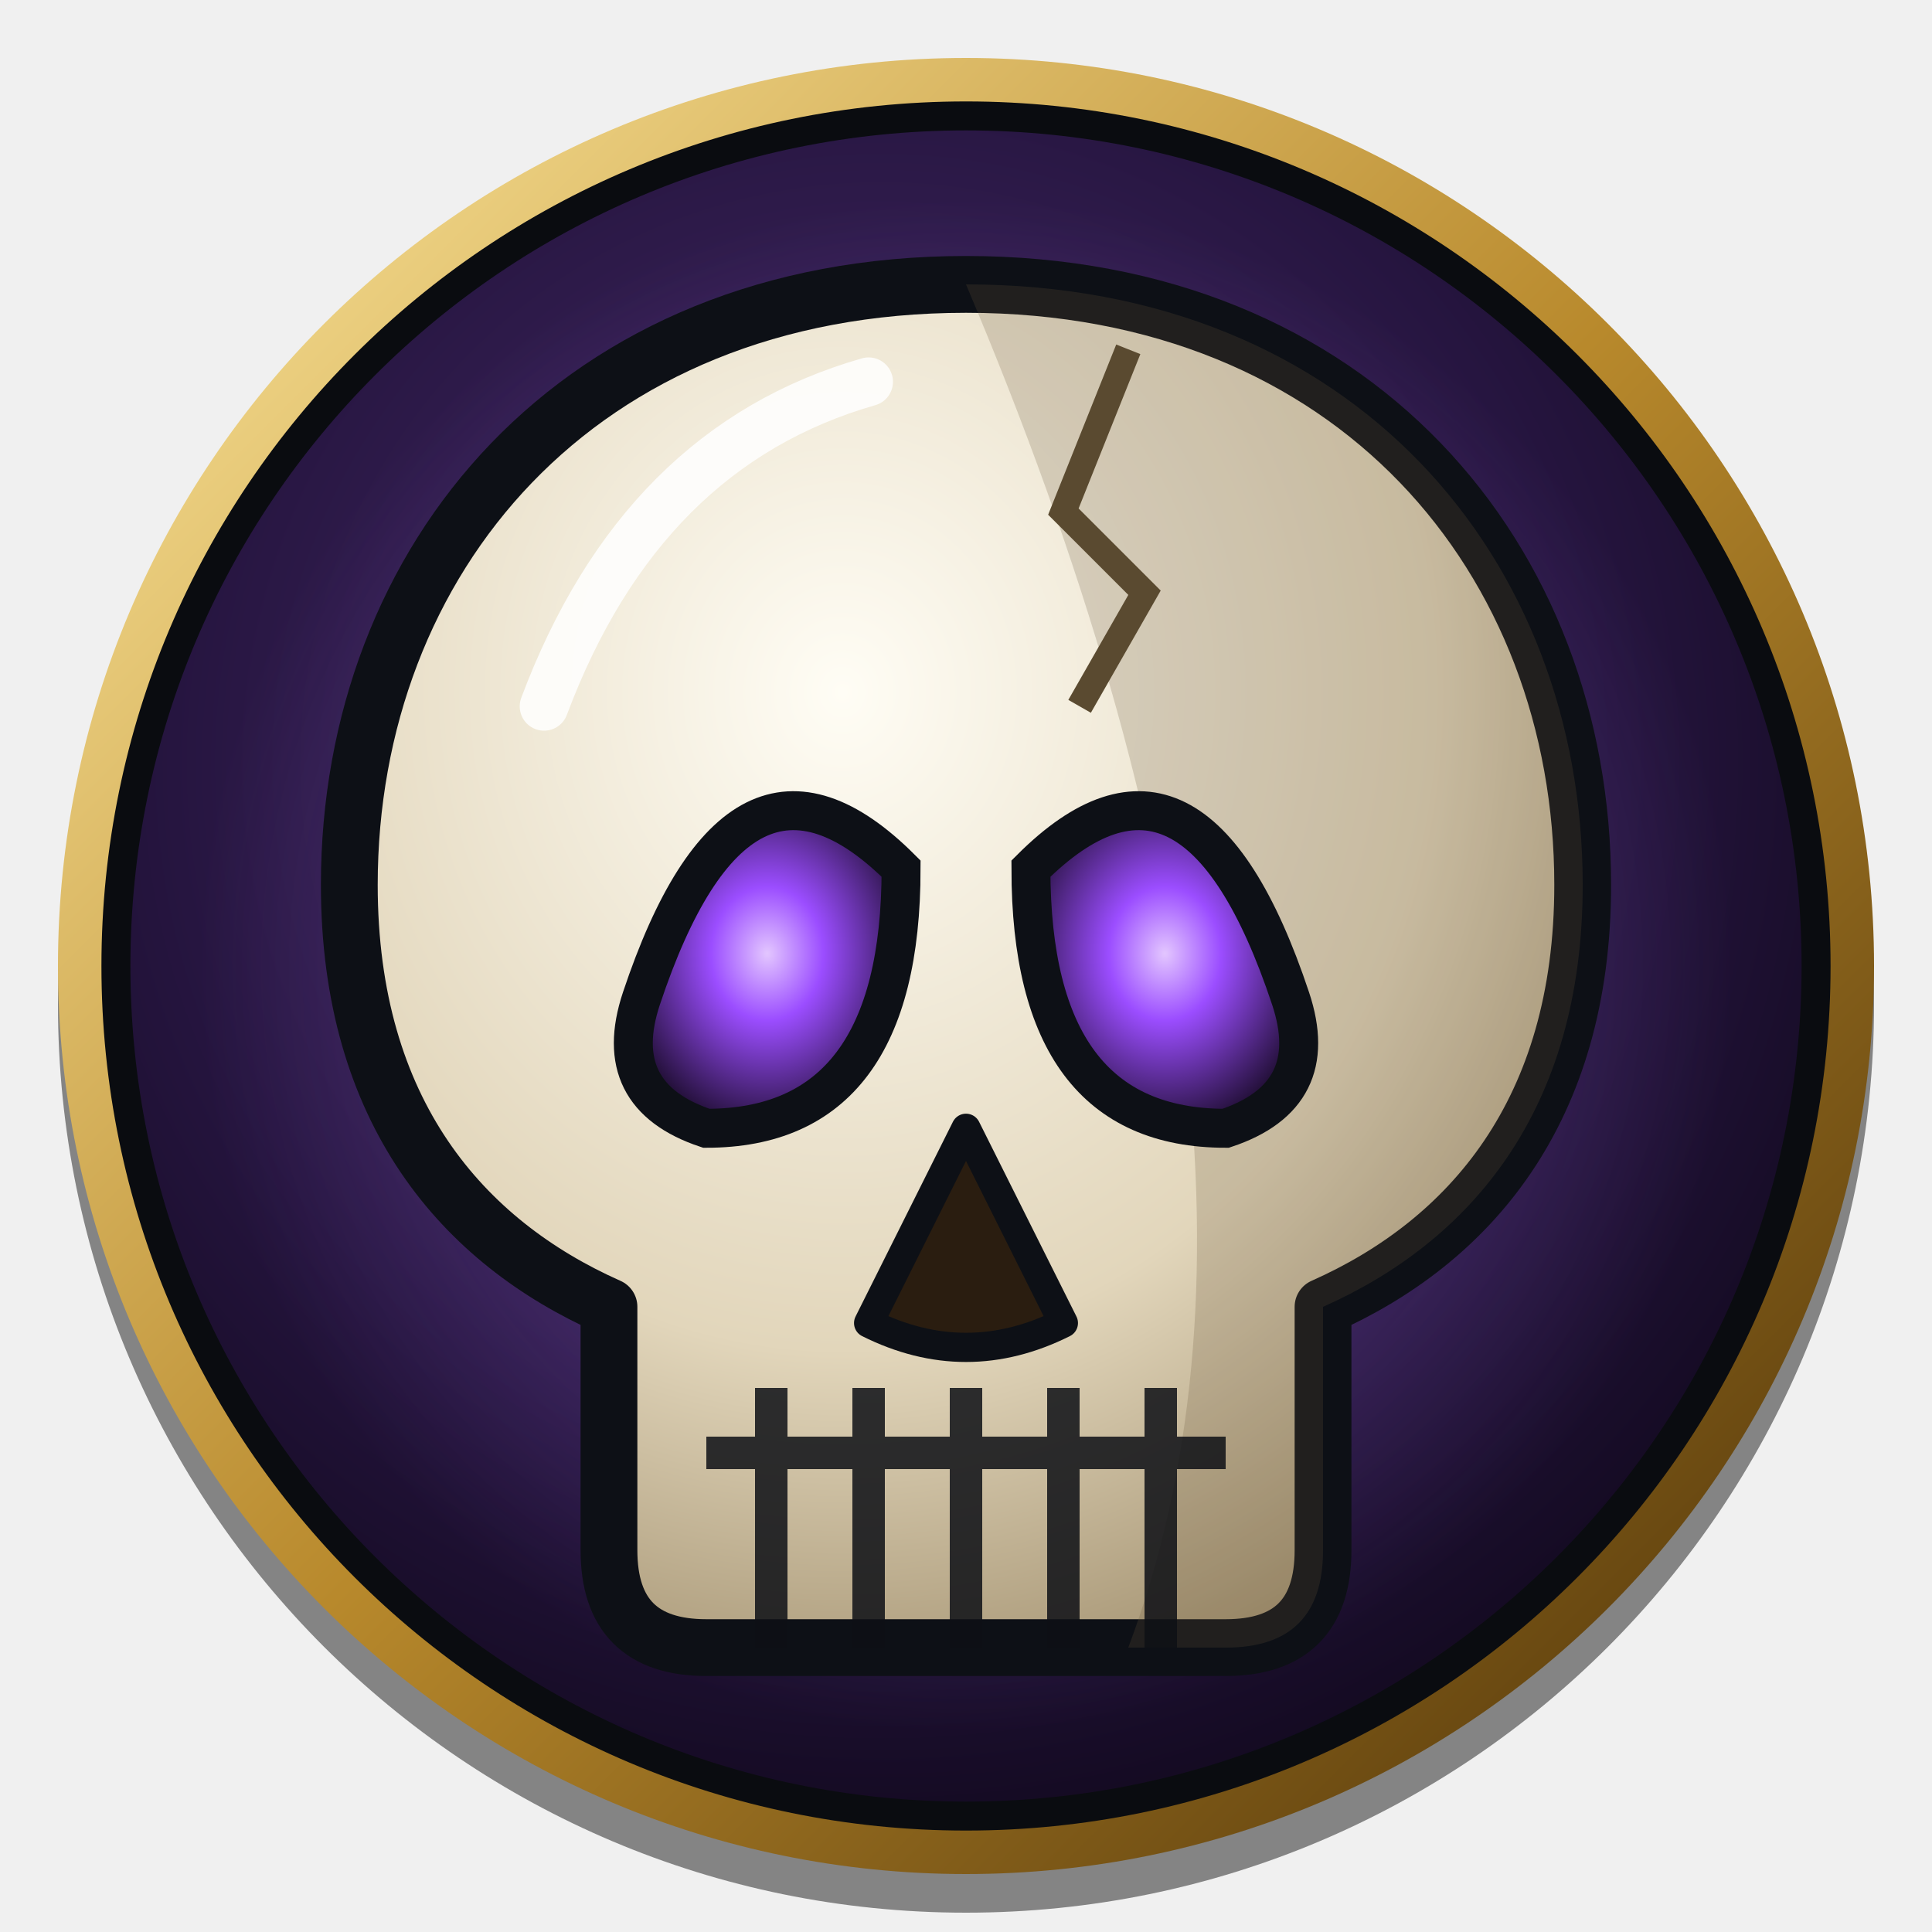
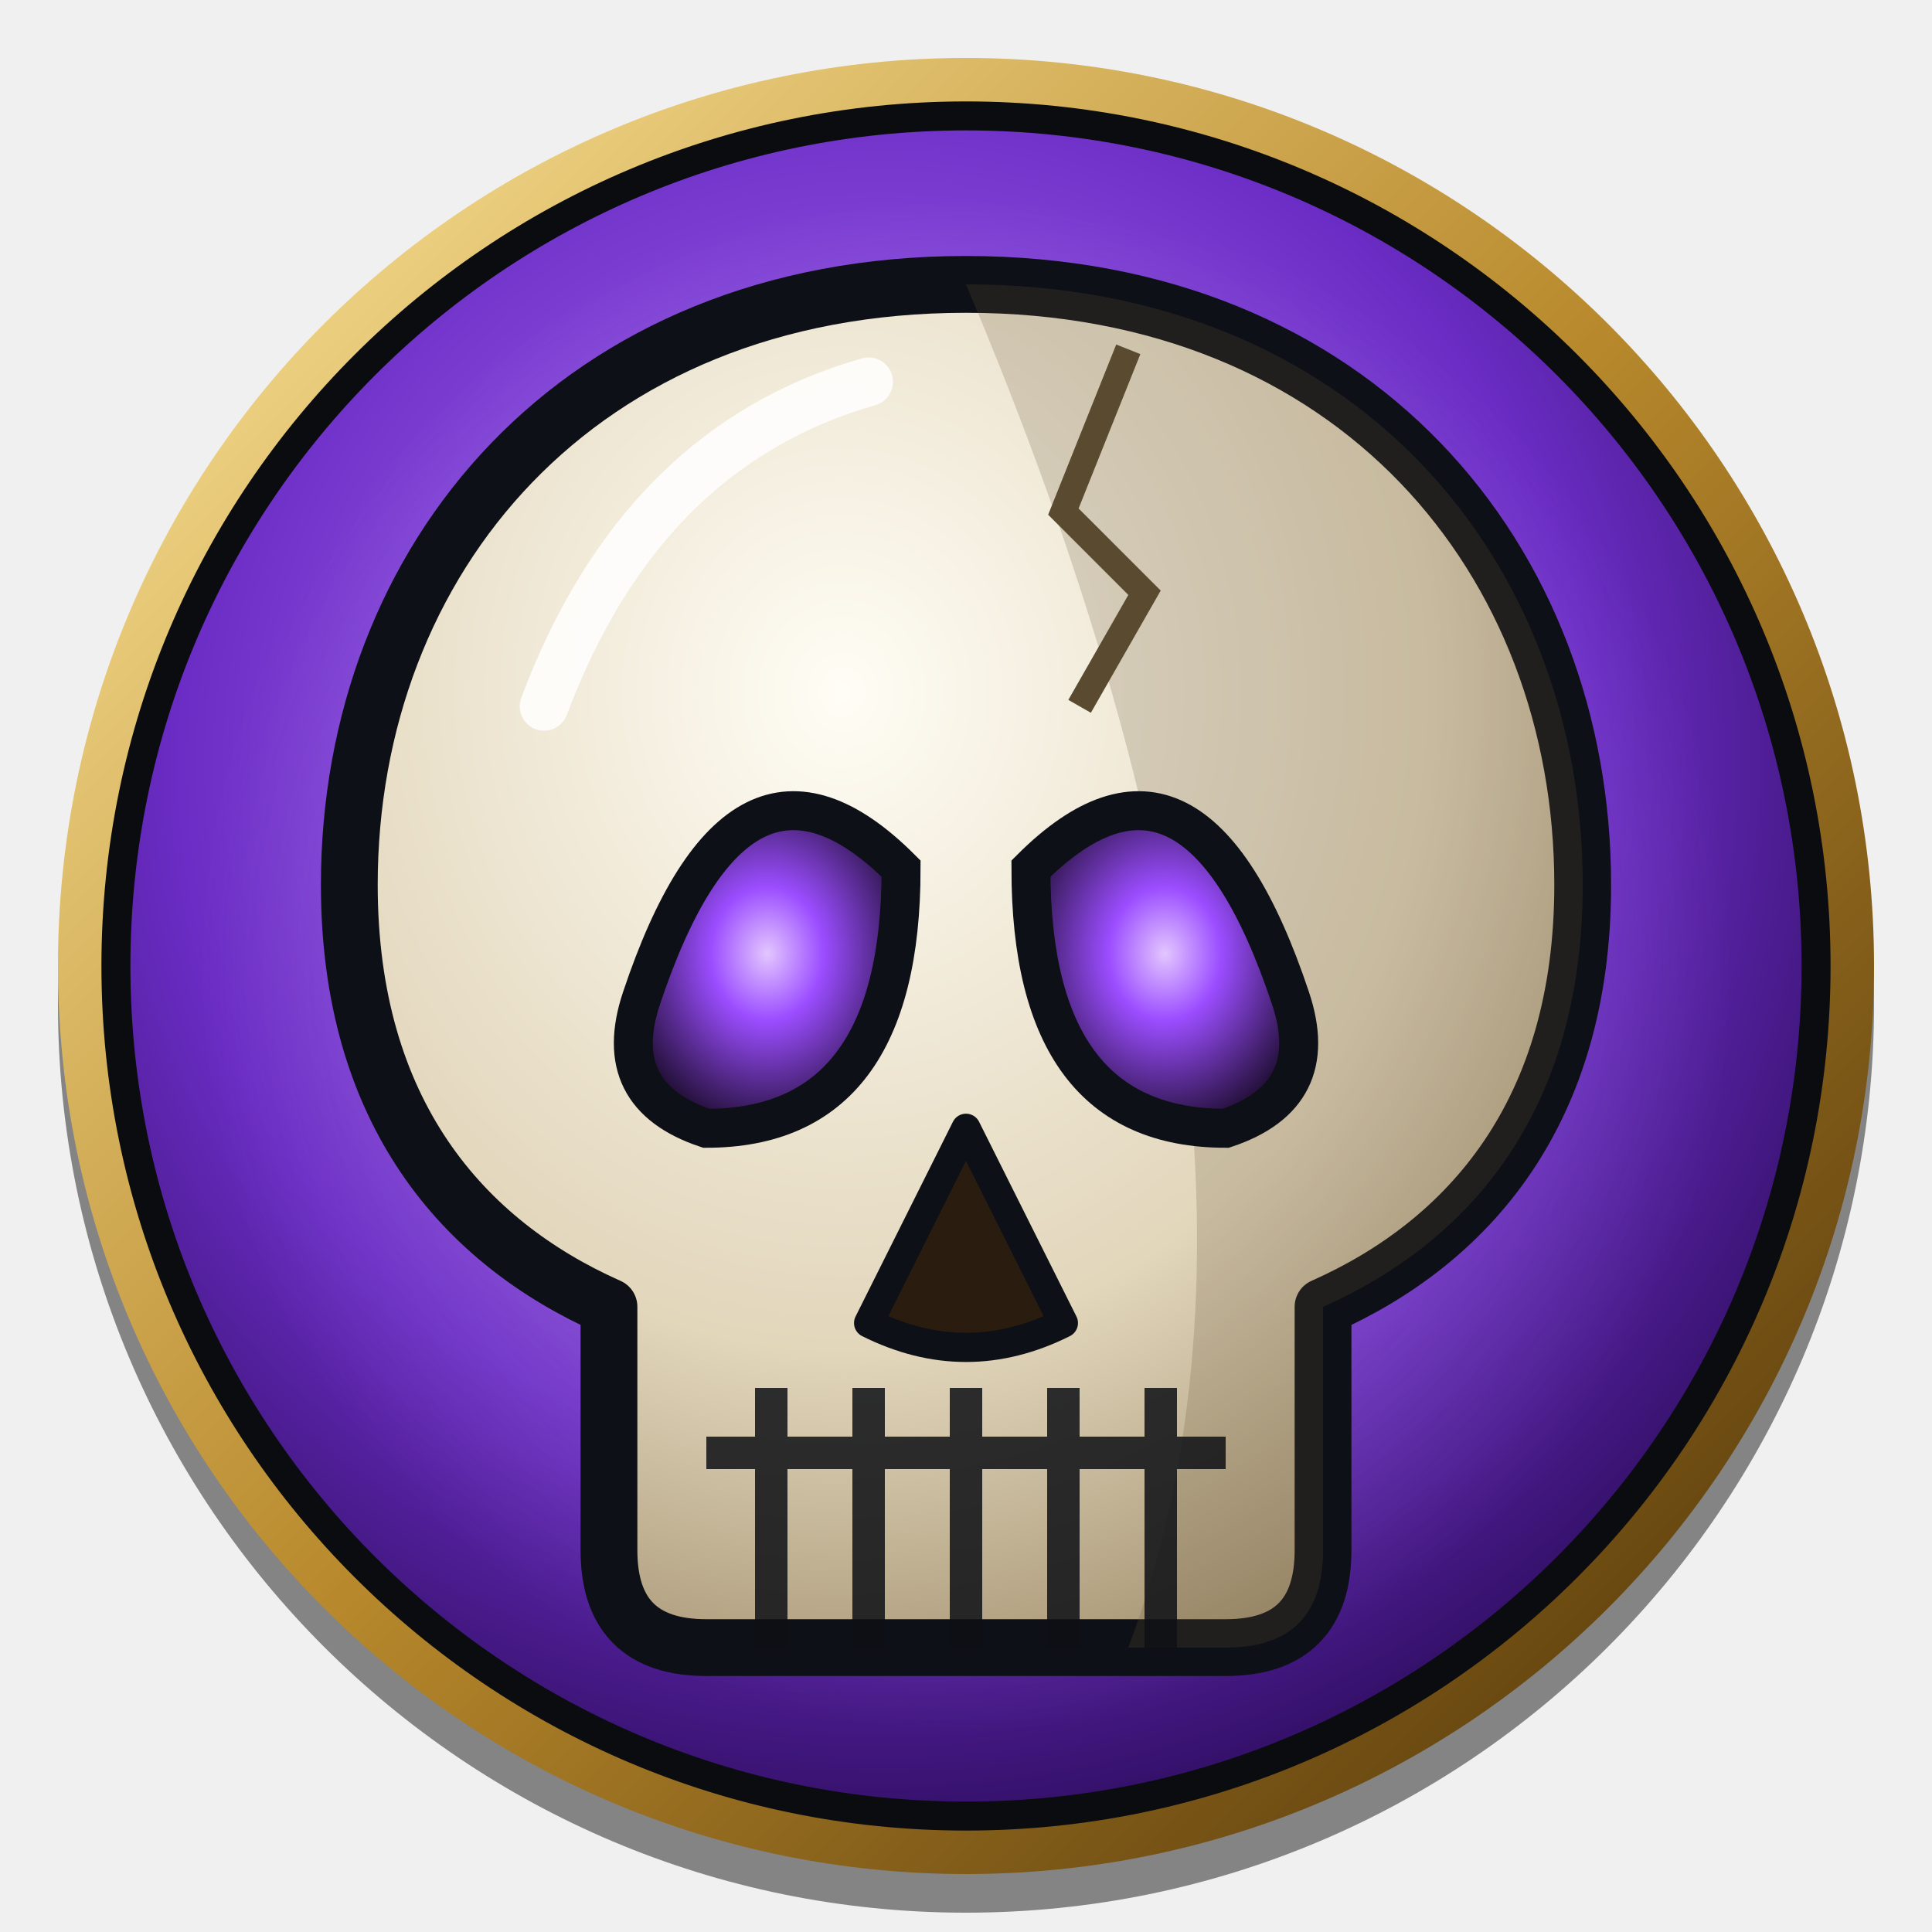
<svg xmlns="http://www.w3.org/2000/svg" viewBox="0 0 100 100">
  <defs>
    <radialGradient id="disc" cx="45%" cy="38%" r="70%">
-       <stop offset="0" stop-color="#4a2e6e" />
-       <stop offset=".6" stop-color="#261540" />
-       <stop offset="1" stop-color="#0e0718" />
+       <stop offset="0" stop-color="#b77bff" />
+       <stop offset=".6" stop-color="#6a2cc4" />
+       <stop offset="1" stop-color="#22074a" />
    </radialGradient>
    <linearGradient id="ring" x1="0" y1="0" x2="1" y2="1">
      <stop offset="0" stop-color="#ffeaa0" />
      <stop offset=".5" stop-color="#b8892c" />
      <stop offset="1" stop-color="#4a2f06" />
    </linearGradient>
    <radialGradient id="halo" cx="50%" cy="50%" r="50%">
-       <stop offset="0" stop-color="#b27bff" stop-opacity=".45" />
-       <stop offset="1" stop-color="#b27bff" stop-opacity="0" />
+       <stop offset="0" stop-color="#e2c8ff" stop-opacity=".45" />
+       <stop offset="1" stop-color="#e2c8ff" stop-opacity="0" />
    </radialGradient>
  </defs>
  <circle cx="50" cy="52" r="47" fill="#000" fill-opacity=".45" />
  <circle cx="50" cy="50" r="47" fill="url(#ring)" />
  <circle cx="50" cy="50" r="44" fill="url(#disc)" stroke="#0a0c10" stroke-width="1.5" />
  <circle cx="50" cy="50" r="40" fill="url(#halo)" />
  <g transform="translate(50 50) scale(.84) translate(-50 -50)">
    <defs>
      <radialGradient id="bone" cx="40%" cy="30%" r="80%">
        <stop offset="0" stop-color="#fffdf5" />
        <stop offset=".6" stop-color="#e2d6bb" />
        <stop offset="1" stop-color="#9c8a68" />
      </radialGradient>
      <radialGradient id="socket" cx="50%" cy="45%" r="60%">
        <stop offset="0" stop-color="#e3c6ff" />
        <stop offset=".35" stop-color="#9b4dff" />
        <stop offset="1" stop-color="#140820" />
      </radialGradient>
    </defs>
    <path d="M50 8 C26 8 12 25 12 45 C12 59 19 67 28 71 L28 86 Q28 92 34 92 L66 92 Q72 92 72 86 L72 71 C81 67 88 59 88 45 C88 25 74 8 50 8Z" fill="url(#bone)" stroke="#0d1016" stroke-width="3.5" stroke-linejoin="round" />
    <path d="M50 8 C74 8 88 25 88 45 C88 59 81 67 72 71 L72 86 Q72 92 66 92 L60 92 Q72 60 50 8Z" fill="#6a5a3e" fill-opacity=".22" />
    <path d="M30 52 Q36 34 46 44 Q46 60 34 60 Q28 58 30 52Z" fill="url(#socket)" stroke="#0d1016" stroke-width="2.4" />
    <path d="M70 52 Q64 34 54 44 Q54 60 66 60 Q72 58 70 52Z" fill="url(#socket)" stroke="#0d1016" stroke-width="2.4" />
    <path d="M50 60 L44 72 Q50 75 56 72 Z" fill="#2a1d10" stroke="#0d1016" stroke-width="1.8" stroke-linejoin="round" />
    <path d="M34 80 H66 M38 76 V92 M44 76 V92 M50 76 V92 M56 76 V92 M62 76 V92" stroke="#0d1016" stroke-width="2" stroke-opacity=".85" />
    <path d="M60 12 L56 22 L61 27 L57 34" stroke="#5a4a30" stroke-width="1.6" fill="none" />
    <path d="M24 34 Q30 18 44 14" stroke="#fff" stroke-opacity=".85" stroke-width="3" fill="none" stroke-linecap="round" />
  </g>
</svg>
